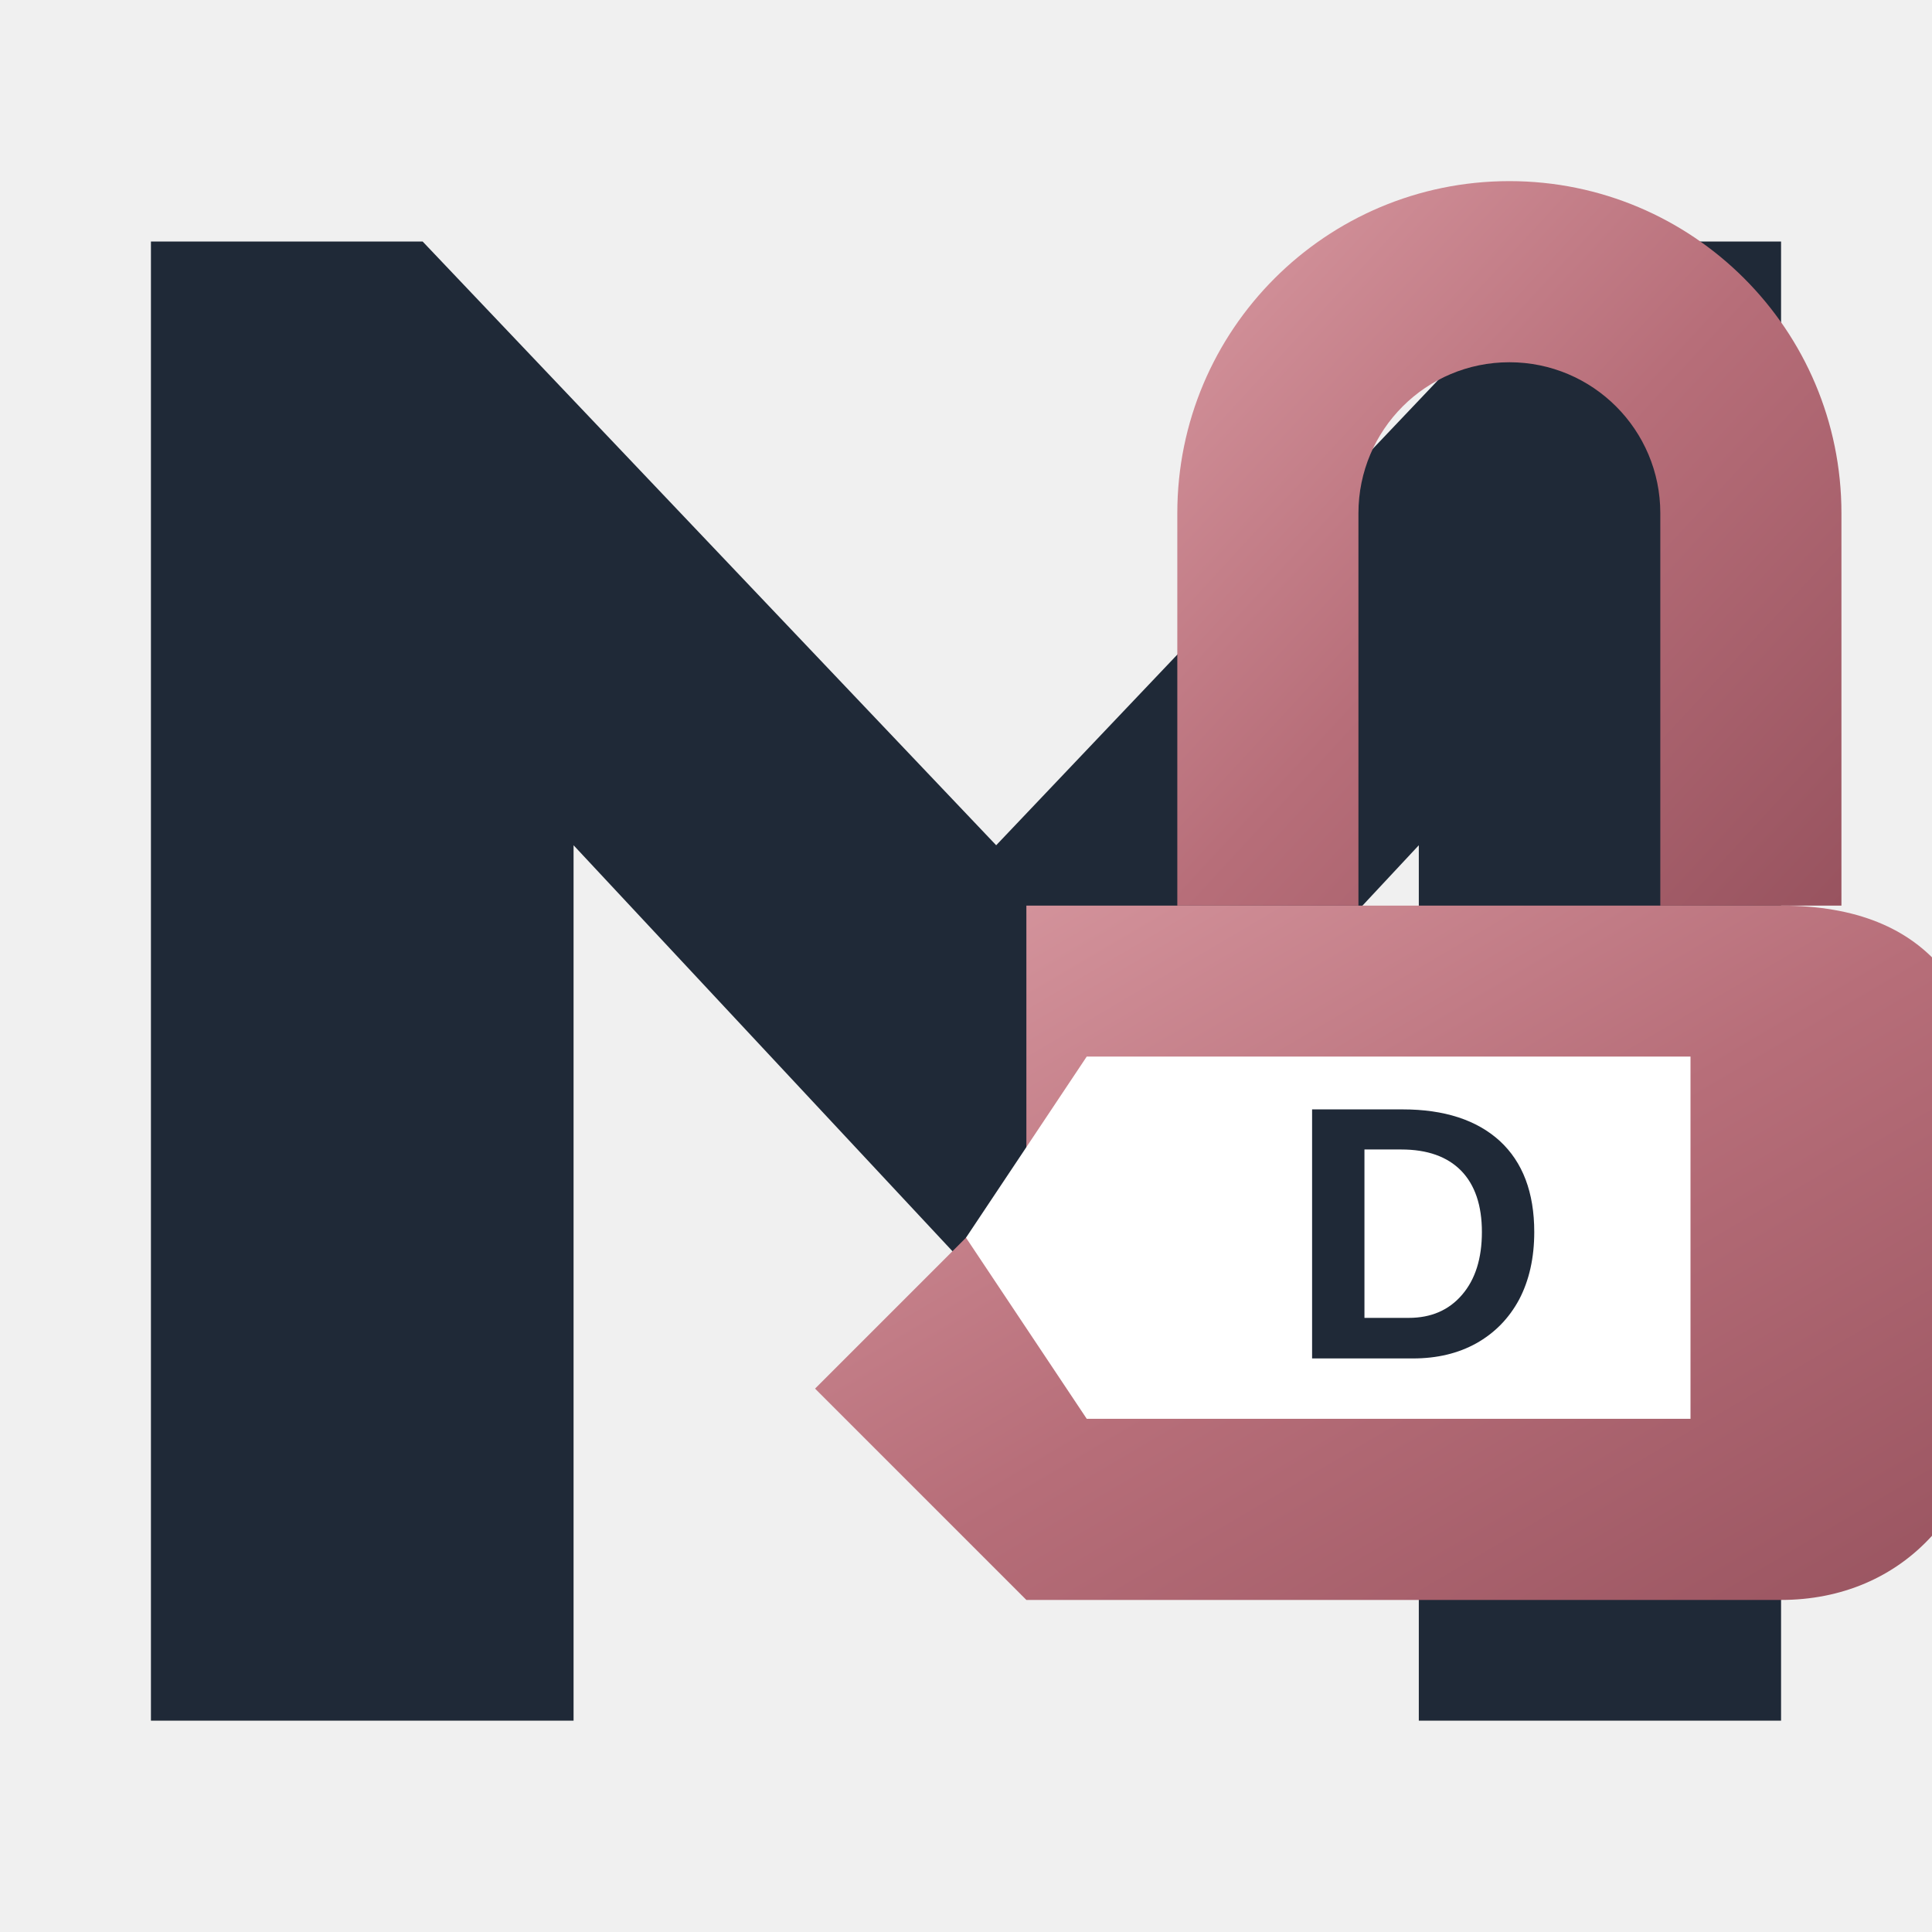
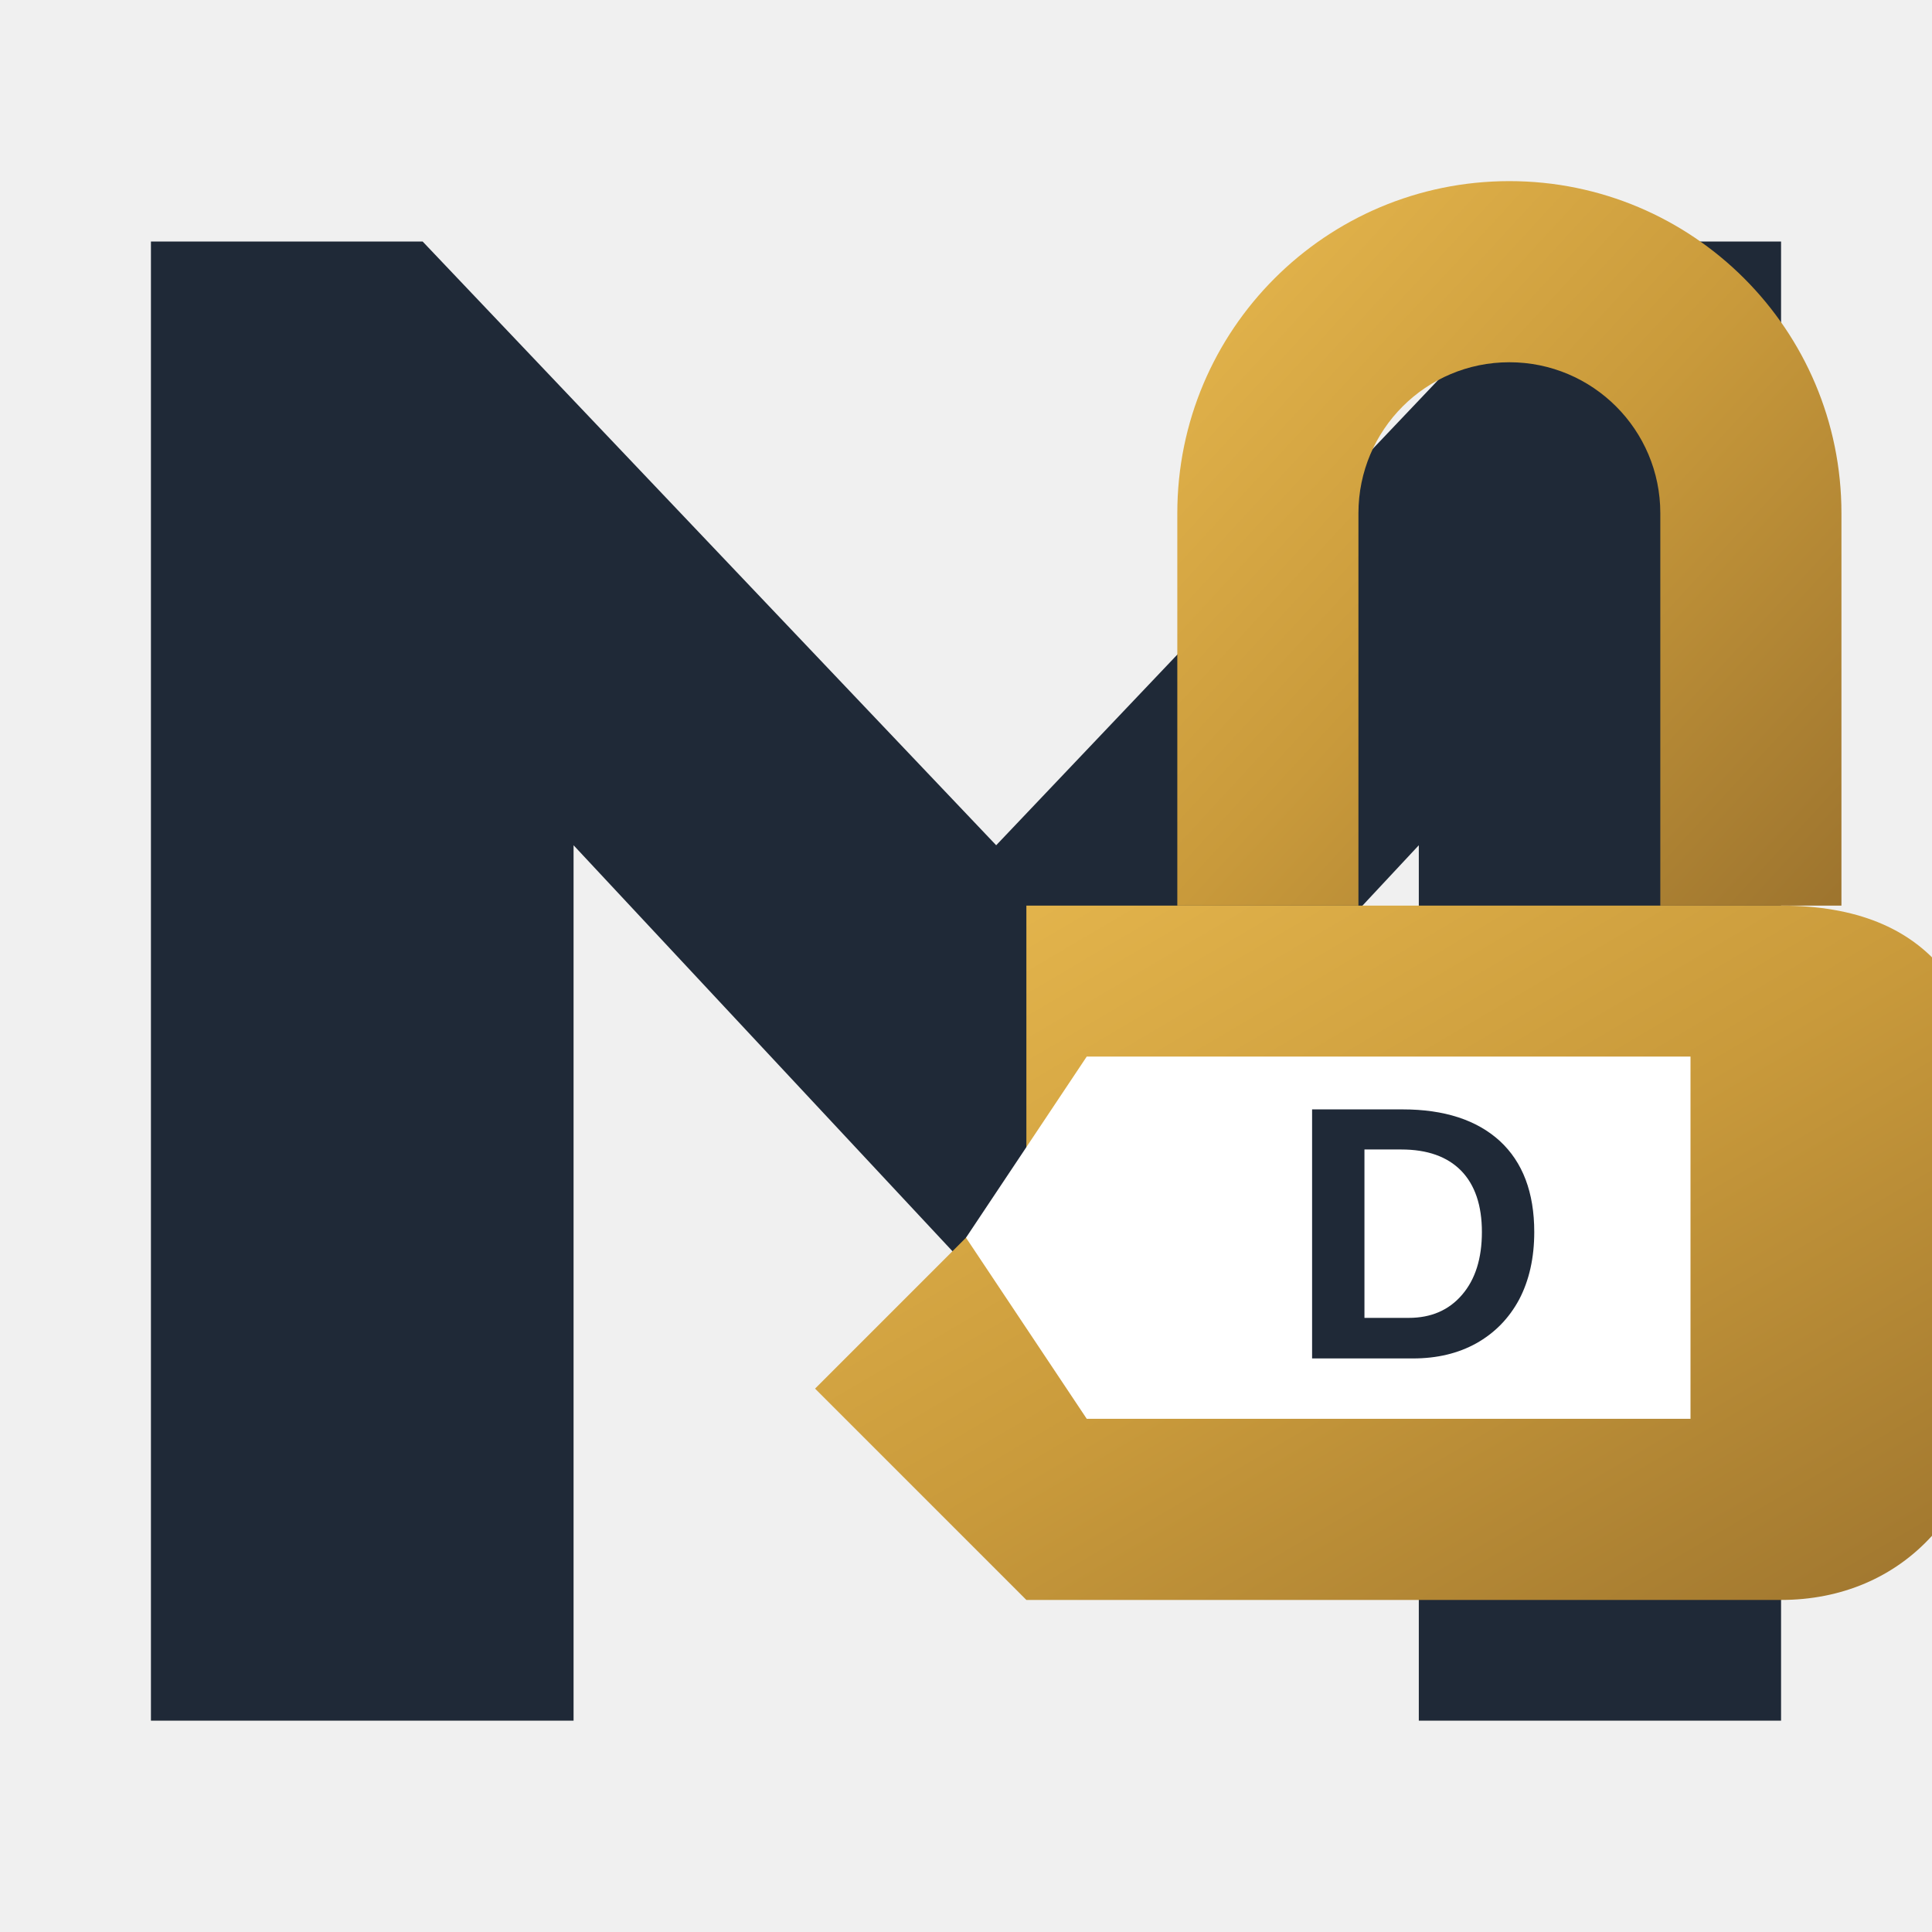
<svg xmlns="http://www.w3.org/2000/svg" viewBox="0 0 64 64">
  <defs>
    <linearGradient id="gold" x1="0" y1="0" x2="1" y2="1">
-       <stop offset="0" stop-color="#D99AA2" />
-       <stop offset=".5" stop-color="#B76E79" />
-       <stop offset="1" stop-color="#98535F" />
+       <stop offset="0" stop-color="#E8B94F" />
+       <stop offset=".5" stop-color="#C99A3B" />
+       <stop offset="1" stop-color="#9D742E" />
    </linearGradient>
  </defs>
  <path d="M5 57V8h9l19 20L52 8h7v49H47V28L33 43 19 28v29z" fill="#1F2937" />
  <path d="M39 30V17a11 11 0 0 1 22 0v13h-6V17a5 5 0 0 0-10 0v13z" fill="url(#gold)" />
  <path d="M34 30h25c5 0 7 3 7 8v7c0 5-3 8-7 8H34l-7-7 7-7z" fill="url(#gold)" />
  <path d="M36 35h20v12H36l-4-6z" fill="#fff" />
  <text x="47" y="45" fill="#1F2937" font-family="Arial,sans-serif" font-size="12" font-weight="700" text-anchor="middle">D</text>
</svg>
